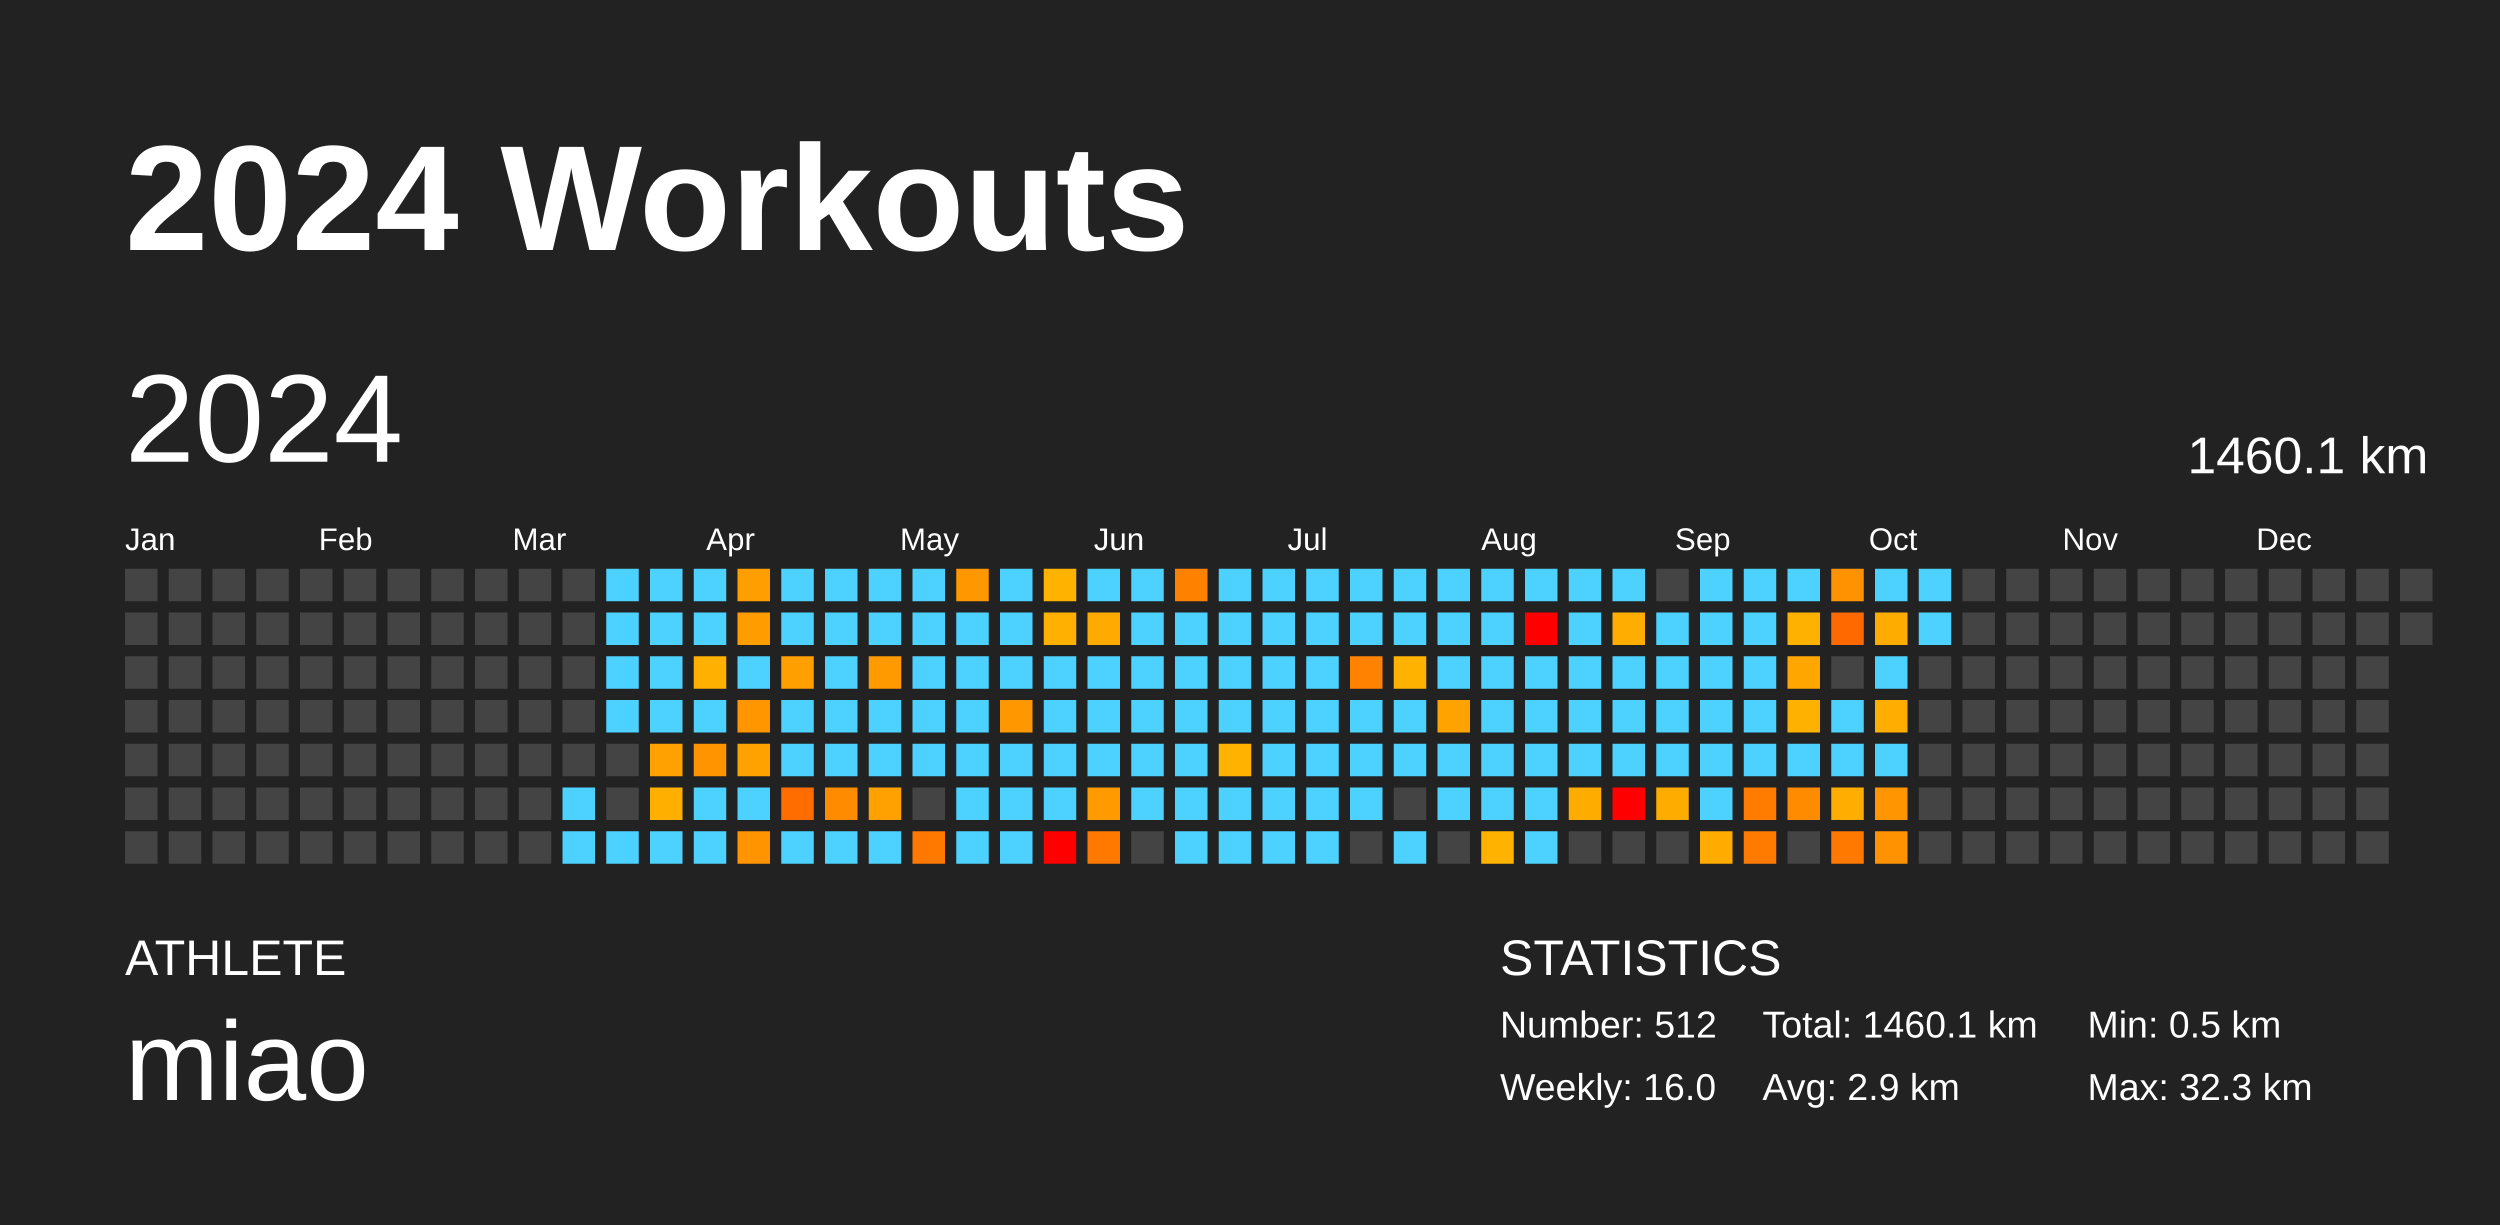
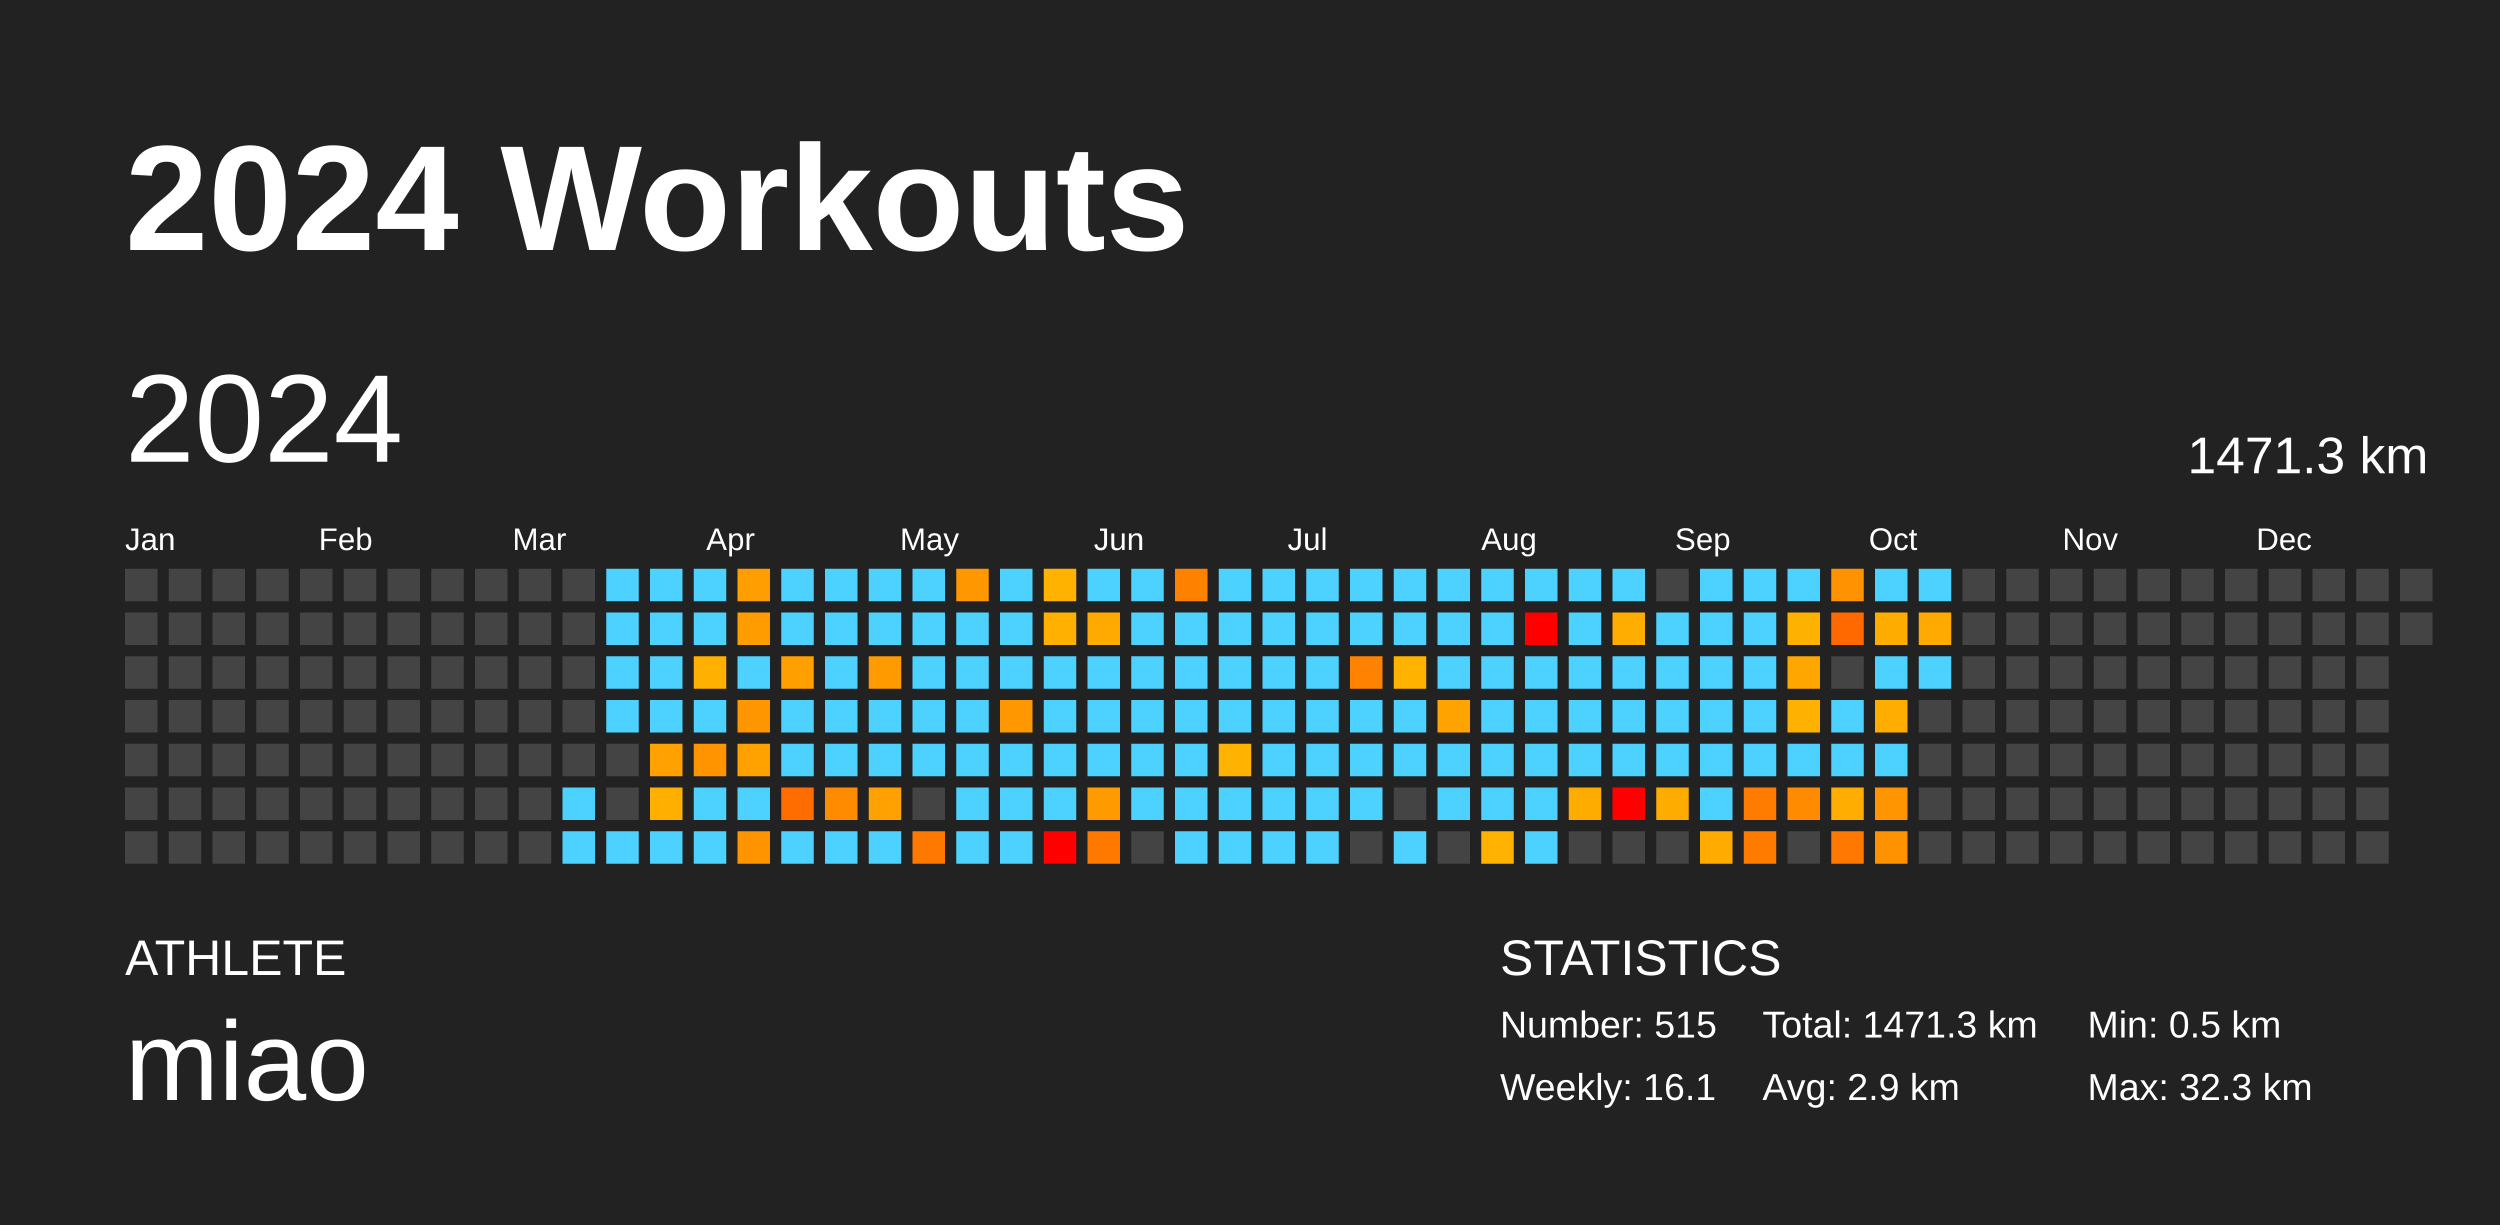
<svg xmlns="http://www.w3.org/2000/svg" baseProfile="full" height="98mm" version="1.1" viewBox="0,0,200,98" width="200mm">
  <defs />
  <rect fill="#222222" height="98" width="200" x="0" y="0" />
  <text fill="#FFFFFF" style="font-size:12px; font-family:Arial; font-weight:bold;" x="10" y="20">2024 Workouts</text>
  <text fill="#FFFFFF" style="font-size:4px; font-family:Arial" x="10" y="78">ATHLETE</text>
  <text fill="#FFFFFF" style="font-size:9px; font-family:Arial" x="10" y="88">miao</text>
  <text fill="#FFFFFF" style="font-size:4px; font-family:Arial" x="120" y="78">STATISTICS</text>
-   <text fill="#FFFFFF" style="font-size:3px; font-family:Arial" x="120" y="83">Number: 512</text>
-   <text fill="#FFFFFF" style="font-size:3px; font-family:Arial" x="120" y="88">Weekly: 16.0</text>
-   <text fill="#FFFFFF" style="font-size:3px; font-family:Arial" x="141" y="83">Total: 1460.1 km</text>
+   <text fill="#FFFFFF" style="font-size:3px; font-family:Arial" x="120" y="83">Number: 515</text>
+   <text fill="#FFFFFF" style="font-size:3px; font-family:Arial" x="120" y="88">Weekly: 16.1</text>
+   <text fill="#FFFFFF" style="font-size:3px; font-family:Arial" x="141" y="83">Total: 1471.3 km</text>
  <text fill="#FFFFFF" style="font-size:3px; font-family:Arial" x="141" y="88">Avg: 2.9 km</text>
  <text fill="#FFFFFF" style="font-size:3px; font-family:Arial" x="167" y="83">Min: 0.5 km</text>
  <text fill="#FFFFFF" style="font-size:3px; font-family:Arial" x="167" y="88">Max: 32.3 km</text>
  <text dominant-baseline="hanging" fill="#FFFFFF" style="font-size:10.0px; font-family:Arial;" x="10" y="30">2024</text>
-   <text dominant-baseline="hanging" fill="#FFFFFF" style="font-size:4.125px; font-family:Arial;" x="175" y="35">1460.1 km</text>
+   <text dominant-baseline="hanging" fill="#FFFFFF" style="font-size:4.125px; font-family:Arial;" x="175" y="35">1471.3 km</text>
  <text fill="#FFFFFF" style="font-size:2.5px; font-family:Arial" x="10.0" y="44">Jan</text>
  <text fill="#FFFFFF" style="font-size:2.5px; font-family:Arial" x="25.5" y="44">Feb</text>
  <text fill="#FFFFFF" style="font-size:2.5px; font-family:Arial" x="41.0" y="44">Mar</text>
  <text fill="#FFFFFF" style="font-size:2.5px; font-family:Arial" x="56.5" y="44">Apr</text>
  <text fill="#FFFFFF" style="font-size:2.5px; font-family:Arial" x="72.0" y="44">May</text>
  <text fill="#FFFFFF" style="font-size:2.5px; font-family:Arial" x="87.5" y="44">Jun</text>
  <text fill="#FFFFFF" style="font-size:2.5px; font-family:Arial" x="103.0" y="44">Jul</text>
  <text fill="#FFFFFF" style="font-size:2.5px; font-family:Arial" x="118.5" y="44">Aug</text>
  <text fill="#FFFFFF" style="font-size:2.5px; font-family:Arial" x="134.0" y="44">Sep</text>
  <text fill="#FFFFFF" style="font-size:2.5px; font-family:Arial" x="149.5" y="44">Oct</text>
  <text fill="#FFFFFF" style="font-size:2.5px; font-family:Arial" x="165.0" y="44">Nov</text>
  <text fill="#FFFFFF" style="font-size:2.5px; font-family:Arial" x="180.5" y="44">Dec</text>
  <rect fill="#444444" height="2.6" width="2.6" x="10.0" y="45.5" />
  <rect fill="#444444" height="2.6" width="2.6" x="10.0" y="49.0" />
  <rect fill="#444444" height="2.6" width="2.6" x="10.0" y="52.5" />
  <rect fill="#444444" height="2.6" width="2.6" x="10.0" y="56.0" />
  <rect fill="#444444" height="2.6" width="2.6" x="10.0" y="59.5" />
  <rect fill="#444444" height="2.6" width="2.6" x="10.0" y="63.0" />
  <rect fill="#444444" height="2.6" width="2.6" x="10.0" y="66.5" />
  <rect fill="#444444" height="2.6" width="2.6" x="13.5" y="45.5" />
  <rect fill="#444444" height="2.6" width="2.6" x="13.5" y="49.0" />
  <rect fill="#444444" height="2.6" width="2.6" x="13.5" y="52.5" />
  <rect fill="#444444" height="2.6" width="2.6" x="13.5" y="56.0" />
  <rect fill="#444444" height="2.6" width="2.6" x="13.5" y="59.5" />
  <rect fill="#444444" height="2.6" width="2.6" x="13.5" y="63.0" />
  <rect fill="#444444" height="2.6" width="2.6" x="13.5" y="66.5" />
  <rect fill="#444444" height="2.6" width="2.6" x="17.0" y="45.5" />
  <rect fill="#444444" height="2.6" width="2.6" x="17.0" y="49.0" />
  <rect fill="#444444" height="2.6" width="2.6" x="17.0" y="52.5" />
  <rect fill="#444444" height="2.6" width="2.6" x="17.0" y="56.0" />
  <rect fill="#444444" height="2.6" width="2.6" x="17.0" y="59.5" />
  <rect fill="#444444" height="2.6" width="2.6" x="17.0" y="63.0" />
  <rect fill="#444444" height="2.6" width="2.6" x="17.0" y="66.5" />
  <rect fill="#444444" height="2.6" width="2.6" x="20.5" y="45.5" />
  <rect fill="#444444" height="2.6" width="2.6" x="20.5" y="49.0" />
  <rect fill="#444444" height="2.6" width="2.6" x="20.5" y="52.5" />
  <rect fill="#444444" height="2.6" width="2.6" x="20.5" y="56.0" />
  <rect fill="#444444" height="2.6" width="2.6" x="20.5" y="59.5" />
  <rect fill="#444444" height="2.6" width="2.6" x="20.5" y="63.0" />
  <rect fill="#444444" height="2.6" width="2.6" x="20.5" y="66.5" />
  <rect fill="#444444" height="2.6" width="2.6" x="24.0" y="45.5" />
  <rect fill="#444444" height="2.6" width="2.6" x="24.0" y="49.0" />
  <rect fill="#444444" height="2.6" width="2.6" x="24.0" y="52.5" />
  <rect fill="#444444" height="2.6" width="2.6" x="24.0" y="56.0" />
  <rect fill="#444444" height="2.6" width="2.6" x="24.0" y="59.5" />
  <rect fill="#444444" height="2.6" width="2.6" x="24.0" y="63.0" />
  <rect fill="#444444" height="2.6" width="2.6" x="24.0" y="66.5" />
  <rect fill="#444444" height="2.6" width="2.6" x="27.5" y="45.5" />
  <rect fill="#444444" height="2.6" width="2.6" x="27.5" y="49.0" />
  <rect fill="#444444" height="2.6" width="2.6" x="27.5" y="52.5" />
  <rect fill="#444444" height="2.6" width="2.6" x="27.5" y="56.0" />
  <rect fill="#444444" height="2.6" width="2.6" x="27.5" y="59.5" />
  <rect fill="#444444" height="2.6" width="2.6" x="27.5" y="63.0" />
  <rect fill="#444444" height="2.6" width="2.6" x="27.5" y="66.5" />
  <rect fill="#444444" height="2.6" width="2.6" x="31.0" y="45.5" />
  <rect fill="#444444" height="2.6" width="2.6" x="31.0" y="49.0" />
  <rect fill="#444444" height="2.6" width="2.6" x="31.0" y="52.5" />
  <rect fill="#444444" height="2.6" width="2.6" x="31.0" y="56.0" />
  <rect fill="#444444" height="2.6" width="2.6" x="31.0" y="59.5" />
  <rect fill="#444444" height="2.6" width="2.6" x="31.0" y="63.0" />
  <rect fill="#444444" height="2.6" width="2.6" x="31.0" y="66.5" />
  <rect fill="#444444" height="2.6" width="2.6" x="34.5" y="45.5" />
  <rect fill="#444444" height="2.6" width="2.6" x="34.5" y="49.0" />
  <rect fill="#444444" height="2.6" width="2.6" x="34.5" y="52.5" />
  <rect fill="#444444" height="2.6" width="2.6" x="34.5" y="56.0" />
  <rect fill="#444444" height="2.6" width="2.6" x="34.5" y="59.5" />
  <rect fill="#444444" height="2.6" width="2.6" x="34.5" y="63.0" />
  <rect fill="#444444" height="2.6" width="2.6" x="34.5" y="66.5" />
  <rect fill="#444444" height="2.6" width="2.6" x="38.0" y="45.5" />
  <rect fill="#444444" height="2.6" width="2.6" x="38.0" y="49.0" />
  <rect fill="#444444" height="2.6" width="2.6" x="38.0" y="52.5" />
  <rect fill="#444444" height="2.6" width="2.6" x="38.0" y="56.0" />
  <rect fill="#444444" height="2.6" width="2.6" x="38.0" y="59.5" />
  <rect fill="#444444" height="2.6" width="2.6" x="38.0" y="63.0" />
  <rect fill="#444444" height="2.6" width="2.6" x="38.0" y="66.5" />
  <rect fill="#444444" height="2.6" width="2.6" x="41.5" y="45.5" />
  <rect fill="#444444" height="2.6" width="2.6" x="41.5" y="49.0" />
  <rect fill="#444444" height="2.6" width="2.6" x="41.5" y="52.5" />
  <rect fill="#444444" height="2.6" width="2.6" x="41.5" y="56.0" />
  <rect fill="#444444" height="2.6" width="2.6" x="41.5" y="59.5" />
  <rect fill="#444444" height="2.6" width="2.6" x="41.5" y="63.0" />
  <rect fill="#444444" height="2.6" width="2.6" x="41.5" y="66.5" />
  <rect fill="#444444" height="2.6" width="2.6" x="45.0" y="45.5" />
  <rect fill="#444444" height="2.6" width="2.6" x="45.0" y="49.0" />
  <rect fill="#444444" height="2.6" width="2.6" x="45.0" y="52.5" />
  <rect fill="#444444" height="2.6" width="2.6" x="45.0" y="56.0" />
  <rect fill="#444444" height="2.6" width="2.6" x="45.0" y="59.5" />
  <rect fill="#4dd2ff" height="2.6" width="2.6" x="45.0" y="63.0" />
  <rect fill="#4dd2ff" height="2.6" width="2.6" x="45.0" y="66.5" />
  <rect fill="#4dd2ff" height="2.6" width="2.6" x="48.5" y="45.5" />
  <rect fill="#4dd2ff" height="2.6" width="2.6" x="48.5" y="49.0" />
  <rect fill="#4dd2ff" height="2.6" width="2.6" x="48.5" y="52.5" />
  <rect fill="#4dd2ff" height="2.6" width="2.6" x="48.5" y="56.0" />
  <rect fill="#444444" height="2.6" width="2.6" x="48.5" y="59.5" />
  <rect fill="#444444" height="2.6" width="2.6" x="48.5" y="63.0" />
  <rect fill="#4dd2ff" height="2.6" width="2.6" x="48.5" y="66.5" />
  <rect fill="#4dd2ff" height="2.6" width="2.6" x="52.0" y="45.5" />
  <rect fill="#4dd2ff" height="2.6" width="2.6" x="52.0" y="49.0" />
  <rect fill="#4dd2ff" height="2.6" width="2.6" x="52.0" y="52.5" />
  <rect fill="#4dd2ff" height="2.6" width="2.6" x="52.0" y="56.0" />
  <rect fill="#ffa100" height="2.6" width="2.6" x="52.0" y="59.5" />
  <rect fill="#ffaf00" height="2.6" width="2.6" x="52.0" y="63.0" />
  <rect fill="#4dd2ff" height="2.6" width="2.6" x="52.0" y="66.5" />
  <rect fill="#4dd2ff" height="2.6" width="2.6" x="55.5" y="45.5" />
  <rect fill="#4dd2ff" height="2.6" width="2.6" x="55.5" y="49.0" />
  <rect fill="#ffb000" height="2.6" width="2.6" x="55.5" y="52.5" />
  <rect fill="#4dd2ff" height="2.6" width="2.6" x="55.5" y="56.0" />
  <rect fill="#ff9300" height="2.6" width="2.6" x="55.5" y="59.5" />
  <rect fill="#4dd2ff" height="2.6" width="2.6" x="55.5" y="63.0" />
  <rect fill="#4dd2ff" height="2.6" width="2.6" x="55.5" y="66.5" />
  <rect fill="#ff9e00" height="2.6" width="2.6" x="59.0" y="45.5" />
  <rect fill="#ff9c00" height="2.6" width="2.6" x="59.0" y="49.0" />
  <rect fill="#4dd2ff" height="2.6" width="2.6" x="59.0" y="52.5" />
  <rect fill="#ff9600" height="2.6" width="2.6" x="59.0" y="56.0" />
  <rect fill="#ffa200" height="2.6" width="2.6" x="59.0" y="59.5" />
  <rect fill="#4dd2ff" height="2.6" width="2.6" x="59.0" y="63.0" />
  <rect fill="#ff9400" height="2.6" width="2.6" x="59.0" y="66.5" />
  <rect fill="#4dd2ff" height="2.6" width="2.6" x="62.5" y="45.5" />
  <rect fill="#4dd2ff" height="2.6" width="2.6" x="62.5" y="49.0" />
  <rect fill="#ffa000" height="2.6" width="2.6" x="62.5" y="52.5" />
  <rect fill="#4dd2ff" height="2.6" width="2.6" x="62.5" y="56.0" />
  <rect fill="#4dd2ff" height="2.6" width="2.6" x="62.5" y="59.5" />
  <rect fill="#ff6d00" height="2.6" width="2.6" x="62.5" y="63.0" />
  <rect fill="#4dd2ff" height="2.6" width="2.6" x="62.5" y="66.5" />
  <rect fill="#4dd2ff" height="2.6" width="2.6" x="66.0" y="45.5" />
  <rect fill="#4dd2ff" height="2.6" width="2.6" x="66.0" y="49.0" />
  <rect fill="#4dd2ff" height="2.6" width="2.6" x="66.0" y="52.5" />
  <rect fill="#4dd2ff" height="2.6" width="2.6" x="66.0" y="56.0" />
  <rect fill="#4dd2ff" height="2.6" width="2.6" x="66.0" y="59.5" />
  <rect fill="#ff8c00" height="2.6" width="2.6" x="66.0" y="63.0" />
  <rect fill="#4dd2ff" height="2.6" width="2.6" x="66.0" y="66.5" />
  <rect fill="#4dd2ff" height="2.6" width="2.6" x="69.5" y="45.5" />
  <rect fill="#4dd2ff" height="2.6" width="2.6" x="69.5" y="49.0" />
  <rect fill="#ff9a00" height="2.6" width="2.6" x="69.5" y="52.5" />
  <rect fill="#4dd2ff" height="2.6" width="2.6" x="69.5" y="56.0" />
  <rect fill="#4dd2ff" height="2.6" width="2.6" x="69.5" y="59.5" />
  <rect fill="#ffa100" height="2.6" width="2.6" x="69.5" y="63.0" />
  <rect fill="#4dd2ff" height="2.6" width="2.6" x="69.5" y="66.5" />
  <rect fill="#4dd2ff" height="2.6" width="2.6" x="73.0" y="45.5" />
  <rect fill="#4dd2ff" height="2.6" width="2.6" x="73.0" y="49.0" />
  <rect fill="#4dd2ff" height="2.6" width="2.6" x="73.0" y="52.5" />
  <rect fill="#4dd2ff" height="2.6" width="2.6" x="73.0" y="56.0" />
  <rect fill="#4dd2ff" height="2.6" width="2.6" x="73.0" y="59.5" />
  <rect fill="#444444" height="2.6" width="2.6" x="73.0" y="63.0" />
  <rect fill="#ff7800" height="2.6" width="2.6" x="73.0" y="66.5" />
  <rect fill="#ff9800" height="2.6" width="2.6" x="76.5" y="45.5" />
  <rect fill="#4dd2ff" height="2.6" width="2.6" x="76.5" y="49.0" />
  <rect fill="#4dd2ff" height="2.6" width="2.6" x="76.5" y="52.5" />
  <rect fill="#4dd2ff" height="2.6" width="2.6" x="76.5" y="56.0" />
  <rect fill="#4dd2ff" height="2.6" width="2.6" x="76.5" y="59.5" />
  <rect fill="#4dd2ff" height="2.6" width="2.6" x="76.5" y="63.0" />
  <rect fill="#4dd2ff" height="2.6" width="2.6" x="76.5" y="66.5" />
  <rect fill="#4dd2ff" height="2.6" width="2.6" x="80.0" y="45.5" />
  <rect fill="#4dd2ff" height="2.6" width="2.6" x="80.0" y="49.0" />
  <rect fill="#4dd2ff" height="2.6" width="2.6" x="80.0" y="52.5" />
  <rect fill="#ff9700" height="2.6" width="2.6" x="80.0" y="56.0" />
  <rect fill="#4dd2ff" height="2.6" width="2.6" x="80.0" y="59.5" />
  <rect fill="#4dd2ff" height="2.6" width="2.6" x="80.0" y="63.0" />
  <rect fill="#4dd2ff" height="2.6" width="2.6" x="80.0" y="66.5" />
  <rect fill="#ffb300" height="2.6" width="2.6" x="83.5" y="45.5" />
  <rect fill="#ffb000" height="2.6" width="2.6" x="83.5" y="49.0" />
  <rect fill="#4dd2ff" height="2.6" width="2.6" x="83.5" y="52.5" />
  <rect fill="#4dd2ff" height="2.6" width="2.6" x="83.5" y="56.0" />
  <rect fill="#4dd2ff" height="2.6" width="2.6" x="83.5" y="59.5" />
  <rect fill="#4dd2ff" height="2.6" width="2.6" x="83.5" y="63.0" />
  <rect fill="red" height="2.6" width="2.6" x="83.5" y="66.5" />
  <rect fill="#4dd2ff" height="2.6" width="2.6" x="87.0" y="45.5" />
  <rect fill="#ffaa00" height="2.6" width="2.6" x="87.0" y="49.0" />
  <rect fill="#4dd2ff" height="2.6" width="2.6" x="87.0" y="52.5" />
  <rect fill="#4dd2ff" height="2.6" width="2.6" x="87.0" y="56.0" />
  <rect fill="#4dd2ff" height="2.6" width="2.6" x="87.0" y="59.5" />
  <rect fill="#ff9b00" height="2.6" width="2.6" x="87.0" y="63.0" />
  <rect fill="#ff7900" height="2.6" width="2.6" x="87.0" y="66.5" />
  <rect fill="#4dd2ff" height="2.6" width="2.6" x="90.5" y="45.5" />
  <rect fill="#4dd2ff" height="2.6" width="2.6" x="90.5" y="49.0" />
  <rect fill="#4dd2ff" height="2.6" width="2.6" x="90.5" y="52.5" />
  <rect fill="#4dd2ff" height="2.6" width="2.6" x="90.5" y="56.0" />
  <rect fill="#4dd2ff" height="2.6" width="2.6" x="90.5" y="59.5" />
  <rect fill="#4dd2ff" height="2.6" width="2.6" x="90.5" y="63.0" />
  <rect fill="#444444" height="2.6" width="2.6" x="90.5" y="66.5" />
  <rect fill="#ff8100" height="2.6" width="2.6" x="94.0" y="45.5" />
  <rect fill="#4dd2ff" height="2.6" width="2.6" x="94.0" y="49.0" />
  <rect fill="#4dd2ff" height="2.6" width="2.6" x="94.0" y="52.5" />
  <rect fill="#4dd2ff" height="2.6" width="2.6" x="94.0" y="56.0" />
  <rect fill="#4dd2ff" height="2.6" width="2.6" x="94.0" y="59.5" />
  <rect fill="#4dd2ff" height="2.6" width="2.6" x="94.0" y="63.0" />
  <rect fill="#4dd2ff" height="2.6" width="2.6" x="94.0" y="66.5" />
  <rect fill="#4dd2ff" height="2.6" width="2.6" x="97.5" y="45.5" />
  <rect fill="#4dd2ff" height="2.6" width="2.6" x="97.5" y="49.0" />
  <rect fill="#4dd2ff" height="2.6" width="2.6" x="97.5" y="52.5" />
  <rect fill="#4dd2ff" height="2.6" width="2.6" x="97.5" y="56.0" />
  <rect fill="#ffb200" height="2.6" width="2.6" x="97.5" y="59.5" />
  <rect fill="#4dd2ff" height="2.6" width="2.6" x="97.5" y="63.0" />
  <rect fill="#4dd2ff" height="2.6" width="2.6" x="97.5" y="66.5" />
  <rect fill="#4dd2ff" height="2.6" width="2.6" x="101.0" y="45.5" />
  <rect fill="#4dd2ff" height="2.6" width="2.6" x="101.0" y="49.0" />
  <rect fill="#4dd2ff" height="2.6" width="2.6" x="101.0" y="52.5" />
  <rect fill="#4dd2ff" height="2.6" width="2.6" x="101.0" y="56.0" />
  <rect fill="#4dd2ff" height="2.6" width="2.6" x="101.0" y="59.5" />
  <rect fill="#4dd2ff" height="2.6" width="2.6" x="101.0" y="63.0" />
  <rect fill="#4dd2ff" height="2.6" width="2.6" x="101.0" y="66.5" />
  <rect fill="#4dd2ff" height="2.6" width="2.6" x="104.5" y="45.5" />
  <rect fill="#4dd2ff" height="2.6" width="2.6" x="104.5" y="49.0" />
  <rect fill="#4dd2ff" height="2.6" width="2.6" x="104.5" y="52.5" />
  <rect fill="#4dd2ff" height="2.6" width="2.6" x="104.5" y="56.0" />
  <rect fill="#4dd2ff" height="2.6" width="2.6" x="104.5" y="59.5" />
  <rect fill="#4dd2ff" height="2.6" width="2.6" x="104.5" y="63.0" />
  <rect fill="#4dd2ff" height="2.6" width="2.6" x="104.5" y="66.5" />
  <rect fill="#4dd2ff" height="2.6" width="2.6" x="108.0" y="45.5" />
  <rect fill="#4dd2ff" height="2.6" width="2.6" x="108.0" y="49.0" />
  <rect fill="#ff8300" height="2.6" width="2.6" x="108.0" y="52.5" />
  <rect fill="#4dd2ff" height="2.6" width="2.6" x="108.0" y="56.0" />
  <rect fill="#4dd2ff" height="2.6" width="2.6" x="108.0" y="59.5" />
  <rect fill="#4dd2ff" height="2.6" width="2.6" x="108.0" y="63.0" />
  <rect fill="#444444" height="2.6" width="2.6" x="108.0" y="66.5" />
  <rect fill="#4dd2ff" height="2.6" width="2.6" x="111.5" y="45.5" />
  <rect fill="#4dd2ff" height="2.6" width="2.6" x="111.5" y="49.0" />
  <rect fill="#ffb300" height="2.6" width="2.6" x="111.5" y="52.5" />
  <rect fill="#4dd2ff" height="2.6" width="2.6" x="111.5" y="56.0" />
  <rect fill="#4dd2ff" height="2.6" width="2.6" x="111.5" y="59.5" />
  <rect fill="#444444" height="2.6" width="2.6" x="111.5" y="63.0" />
  <rect fill="#4dd2ff" height="2.6" width="2.6" x="111.5" y="66.5" />
  <rect fill="#4dd2ff" height="2.6" width="2.6" x="115.0" y="45.5" />
  <rect fill="#4dd2ff" height="2.6" width="2.6" x="115.0" y="49.0" />
  <rect fill="#4dd2ff" height="2.6" width="2.6" x="115.0" y="52.5" />
  <rect fill="#ffa300" height="2.6" width="2.6" x="115.0" y="56.0" />
  <rect fill="#4dd2ff" height="2.6" width="2.6" x="115.0" y="59.5" />
  <rect fill="#4dd2ff" height="2.6" width="2.6" x="115.0" y="63.0" />
  <rect fill="#444444" height="2.6" width="2.6" x="115.0" y="66.5" />
  <rect fill="#4dd2ff" height="2.6" width="2.6" x="118.5" y="45.5" />
  <rect fill="#4dd2ff" height="2.6" width="2.6" x="118.5" y="49.0" />
  <rect fill="#4dd2ff" height="2.6" width="2.6" x="118.5" y="52.5" />
  <rect fill="#4dd2ff" height="2.6" width="2.6" x="118.5" y="56.0" />
  <rect fill="#4dd2ff" height="2.6" width="2.6" x="118.5" y="59.5" />
  <rect fill="#4dd2ff" height="2.6" width="2.6" x="118.5" y="63.0" />
  <rect fill="#ffb300" height="2.6" width="2.6" x="118.5" y="66.5" />
  <rect fill="#4dd2ff" height="2.6" width="2.6" x="122.0" y="45.5" />
  <rect fill="red" height="2.6" width="2.6" x="122.0" y="49.0" />
  <rect fill="#4dd2ff" height="2.6" width="2.6" x="122.0" y="52.5" />
  <rect fill="#4dd2ff" height="2.6" width="2.6" x="122.0" y="56.0" />
  <rect fill="#4dd2ff" height="2.6" width="2.6" x="122.0" y="59.5" />
  <rect fill="#4dd2ff" height="2.6" width="2.6" x="122.0" y="63.0" />
  <rect fill="#4dd2ff" height="2.6" width="2.6" x="122.0" y="66.5" />
  <rect fill="#4dd2ff" height="2.6" width="2.6" x="125.5" y="45.5" />
  <rect fill="#4dd2ff" height="2.6" width="2.6" x="125.5" y="49.0" />
  <rect fill="#4dd2ff" height="2.6" width="2.6" x="125.5" y="52.5" />
  <rect fill="#4dd2ff" height="2.6" width="2.6" x="125.5" y="56.0" />
  <rect fill="#4dd2ff" height="2.6" width="2.6" x="125.5" y="59.5" />
  <rect fill="#ffac00" height="2.6" width="2.6" x="125.5" y="63.0" />
  <rect fill="#444444" height="2.6" width="2.6" x="125.5" y="66.5" />
  <rect fill="#4dd2ff" height="2.6" width="2.6" x="129.0" y="45.5" />
  <rect fill="#ffad00" height="2.6" width="2.6" x="129.0" y="49.0" />
  <rect fill="#4dd2ff" height="2.6" width="2.6" x="129.0" y="52.5" />
  <rect fill="#4dd2ff" height="2.6" width="2.6" x="129.0" y="56.0" />
  <rect fill="#4dd2ff" height="2.6" width="2.6" x="129.0" y="59.5" />
  <rect fill="red" height="2.6" width="2.6" x="129.0" y="63.0" />
  <rect fill="#444444" height="2.6" width="2.6" x="129.0" y="66.5" />
  <rect fill="#444444" height="2.6" width="2.6" x="132.5" y="45.5" />
  <rect fill="#4dd2ff" height="2.6" width="2.6" x="132.5" y="49.0" />
  <rect fill="#4dd2ff" height="2.6" width="2.6" x="132.5" y="52.5" />
  <rect fill="#4dd2ff" height="2.6" width="2.6" x="132.5" y="56.0" />
  <rect fill="#4dd2ff" height="2.6" width="2.6" x="132.5" y="59.5" />
  <rect fill="#ffac00" height="2.6" width="2.6" x="132.5" y="63.0" />
  <rect fill="#444444" height="2.6" width="2.6" x="132.5" y="66.5" />
  <rect fill="#4dd2ff" height="2.6" width="2.6" x="136.0" y="45.5" />
  <rect fill="#4dd2ff" height="2.6" width="2.6" x="136.0" y="49.0" />
  <rect fill="#4dd2ff" height="2.6" width="2.6" x="136.0" y="52.5" />
  <rect fill="#4dd2ff" height="2.6" width="2.6" x="136.0" y="56.0" />
  <rect fill="#4dd2ff" height="2.6" width="2.6" x="136.0" y="59.5" />
  <rect fill="#4dd2ff" height="2.6" width="2.6" x="136.0" y="63.0" />
  <rect fill="#ffab00" height="2.6" width="2.6" x="136.0" y="66.5" />
  <rect fill="#4dd2ff" height="2.6" width="2.6" x="139.5" y="45.5" />
  <rect fill="#4dd2ff" height="2.6" width="2.6" x="139.5" y="49.0" />
  <rect fill="#4dd2ff" height="2.6" width="2.6" x="139.5" y="52.5" />
  <rect fill="#4dd2ff" height="2.6" width="2.6" x="139.5" y="56.0" />
  <rect fill="#4dd2ff" height="2.6" width="2.6" x="139.5" y="59.5" />
  <rect fill="#ff7c00" height="2.6" width="2.6" x="139.5" y="63.0" />
  <rect fill="#ff7b00" height="2.6" width="2.6" x="139.5" y="66.5" />
  <rect fill="#4dd2ff" height="2.6" width="2.6" x="143.0" y="45.5" />
  <rect fill="#ffb100" height="2.6" width="2.6" x="143.0" y="49.0" />
  <rect fill="#ffa600" height="2.6" width="2.6" x="143.0" y="52.5" />
  <rect fill="#ffb100" height="2.6" width="2.6" x="143.0" y="56.0" />
  <rect fill="#4dd2ff" height="2.6" width="2.6" x="143.0" y="59.5" />
  <rect fill="#ff8b00" height="2.6" width="2.6" x="143.0" y="63.0" />
  <rect fill="#444444" height="2.6" width="2.6" x="143.0" y="66.5" />
  <rect fill="#ff9200" height="2.6" width="2.6" x="146.5" y="45.5" />
  <rect fill="#ff6900" height="2.6" width="2.6" x="146.5" y="49.0" />
  <rect fill="#444444" height="2.6" width="2.6" x="146.5" y="52.5" />
  <rect fill="#4dd2ff" height="2.6" width="2.6" x="146.5" y="56.0" />
  <rect fill="#4dd2ff" height="2.6" width="2.6" x="146.5" y="59.5" />
  <rect fill="#ffad00" height="2.6" width="2.6" x="146.5" y="63.0" />
  <rect fill="#ff7800" height="2.6" width="2.6" x="146.5" y="66.5" />
  <rect fill="#4dd2ff" height="2.6" width="2.6" x="150.0" y="45.5" />
  <rect fill="#ffac00" height="2.6" width="2.6" x="150.0" y="49.0" />
  <rect fill="#4dd2ff" height="2.6" width="2.6" x="150.0" y="52.5" />
  <rect fill="#ffae00" height="2.6" width="2.6" x="150.0" y="56.0" />
  <rect fill="#4dd2ff" height="2.6" width="2.6" x="150.0" y="59.5" />
  <rect fill="#ff9500" height="2.6" width="2.6" x="150.0" y="63.0" />
  <rect fill="#ff9200" height="2.6" width="2.6" x="150.0" y="66.5" />
  <rect fill="#4dd2ff" height="2.6" width="2.6" x="153.5" y="45.5" />
-   <rect fill="#4dd2ff" height="2.6" width="2.6" x="153.5" y="49.0" />
-   <rect fill="#444444" height="2.6" width="2.6" x="153.5" y="52.5" />
+   <rect fill="#ffaa00" height="2.6" width="2.6" x="153.5" y="49.0" />
+   <rect fill="#4dd2ff" height="2.6" width="2.6" x="153.5" y="52.5" />
  <rect fill="#444444" height="2.6" width="2.6" x="153.5" y="56.0" />
  <rect fill="#444444" height="2.6" width="2.6" x="153.5" y="59.5" />
  <rect fill="#444444" height="2.6" width="2.6" x="153.5" y="63.0" />
  <rect fill="#444444" height="2.6" width="2.6" x="153.5" y="66.5" />
  <rect fill="#444444" height="2.6" width="2.6" x="157.0" y="45.5" />
  <rect fill="#444444" height="2.6" width="2.6" x="157.0" y="49.0" />
  <rect fill="#444444" height="2.6" width="2.6" x="157.0" y="52.5" />
  <rect fill="#444444" height="2.6" width="2.6" x="157.0" y="56.0" />
  <rect fill="#444444" height="2.6" width="2.6" x="157.0" y="59.5" />
  <rect fill="#444444" height="2.6" width="2.6" x="157.0" y="63.0" />
  <rect fill="#444444" height="2.6" width="2.6" x="157.0" y="66.5" />
  <rect fill="#444444" height="2.6" width="2.6" x="160.5" y="45.5" />
  <rect fill="#444444" height="2.6" width="2.6" x="160.5" y="49.0" />
  <rect fill="#444444" height="2.6" width="2.6" x="160.5" y="52.5" />
  <rect fill="#444444" height="2.6" width="2.6" x="160.5" y="56.0" />
  <rect fill="#444444" height="2.6" width="2.6" x="160.5" y="59.5" />
  <rect fill="#444444" height="2.6" width="2.6" x="160.5" y="63.0" />
  <rect fill="#444444" height="2.6" width="2.6" x="160.5" y="66.5" />
  <rect fill="#444444" height="2.6" width="2.6" x="164.0" y="45.5" />
  <rect fill="#444444" height="2.6" width="2.6" x="164.0" y="49.0" />
  <rect fill="#444444" height="2.6" width="2.6" x="164.0" y="52.5" />
  <rect fill="#444444" height="2.6" width="2.6" x="164.0" y="56.0" />
  <rect fill="#444444" height="2.6" width="2.6" x="164.0" y="59.5" />
  <rect fill="#444444" height="2.6" width="2.6" x="164.0" y="63.0" />
  <rect fill="#444444" height="2.6" width="2.6" x="164.0" y="66.5" />
  <rect fill="#444444" height="2.6" width="2.6" x="167.5" y="45.5" />
  <rect fill="#444444" height="2.6" width="2.6" x="167.5" y="49.0" />
  <rect fill="#444444" height="2.6" width="2.6" x="167.5" y="52.5" />
  <rect fill="#444444" height="2.6" width="2.6" x="167.5" y="56.0" />
  <rect fill="#444444" height="2.6" width="2.6" x="167.5" y="59.5" />
  <rect fill="#444444" height="2.6" width="2.6" x="167.5" y="63.0" />
  <rect fill="#444444" height="2.6" width="2.6" x="167.5" y="66.5" />
  <rect fill="#444444" height="2.6" width="2.6" x="171.0" y="45.5" />
  <rect fill="#444444" height="2.6" width="2.6" x="171.0" y="49.0" />
  <rect fill="#444444" height="2.6" width="2.6" x="171.0" y="52.5" />
  <rect fill="#444444" height="2.6" width="2.6" x="171.0" y="56.0" />
  <rect fill="#444444" height="2.6" width="2.6" x="171.0" y="59.5" />
  <rect fill="#444444" height="2.6" width="2.6" x="171.0" y="63.0" />
  <rect fill="#444444" height="2.6" width="2.6" x="171.0" y="66.5" />
  <rect fill="#444444" height="2.6" width="2.6" x="174.5" y="45.5" />
  <rect fill="#444444" height="2.6" width="2.6" x="174.5" y="49.0" />
  <rect fill="#444444" height="2.6" width="2.6" x="174.5" y="52.5" />
  <rect fill="#444444" height="2.6" width="2.6" x="174.5" y="56.0" />
  <rect fill="#444444" height="2.6" width="2.6" x="174.5" y="59.5" />
  <rect fill="#444444" height="2.6" width="2.6" x="174.5" y="63.0" />
  <rect fill="#444444" height="2.6" width="2.6" x="174.5" y="66.5" />
  <rect fill="#444444" height="2.6" width="2.6" x="178.0" y="45.5" />
  <rect fill="#444444" height="2.6" width="2.6" x="178.0" y="49.0" />
  <rect fill="#444444" height="2.6" width="2.6" x="178.0" y="52.5" />
  <rect fill="#444444" height="2.6" width="2.6" x="178.0" y="56.0" />
  <rect fill="#444444" height="2.6" width="2.6" x="178.0" y="59.5" />
  <rect fill="#444444" height="2.6" width="2.6" x="178.0" y="63.0" />
  <rect fill="#444444" height="2.6" width="2.6" x="178.0" y="66.5" />
  <rect fill="#444444" height="2.6" width="2.6" x="181.5" y="45.5" />
  <rect fill="#444444" height="2.6" width="2.6" x="181.5" y="49.0" />
  <rect fill="#444444" height="2.6" width="2.6" x="181.5" y="52.5" />
  <rect fill="#444444" height="2.6" width="2.6" x="181.5" y="56.0" />
  <rect fill="#444444" height="2.6" width="2.6" x="181.5" y="59.5" />
  <rect fill="#444444" height="2.6" width="2.6" x="181.5" y="63.0" />
  <rect fill="#444444" height="2.6" width="2.6" x="181.5" y="66.5" />
  <rect fill="#444444" height="2.6" width="2.6" x="185.0" y="45.5" />
  <rect fill="#444444" height="2.6" width="2.6" x="185.0" y="49.0" />
  <rect fill="#444444" height="2.6" width="2.6" x="185.0" y="52.5" />
  <rect fill="#444444" height="2.6" width="2.6" x="185.0" y="56.0" />
  <rect fill="#444444" height="2.6" width="2.6" x="185.0" y="59.5" />
  <rect fill="#444444" height="2.6" width="2.6" x="185.0" y="63.0" />
  <rect fill="#444444" height="2.6" width="2.6" x="185.0" y="66.5" />
  <rect fill="#444444" height="2.6" width="2.6" x="188.5" y="45.5" />
  <rect fill="#444444" height="2.6" width="2.6" x="188.5" y="49.0" />
  <rect fill="#444444" height="2.6" width="2.6" x="188.5" y="52.5" />
  <rect fill="#444444" height="2.6" width="2.6" x="188.5" y="56.0" />
  <rect fill="#444444" height="2.6" width="2.6" x="188.5" y="59.5" />
  <rect fill="#444444" height="2.6" width="2.6" x="188.5" y="63.0" />
  <rect fill="#444444" height="2.6" width="2.6" x="188.5" y="66.5" />
  <rect fill="#444444" height="2.6" width="2.6" x="192.0" y="45.5" />
  <rect fill="#444444" height="2.6" width="2.6" x="192.0" y="49.0" />
</svg>
